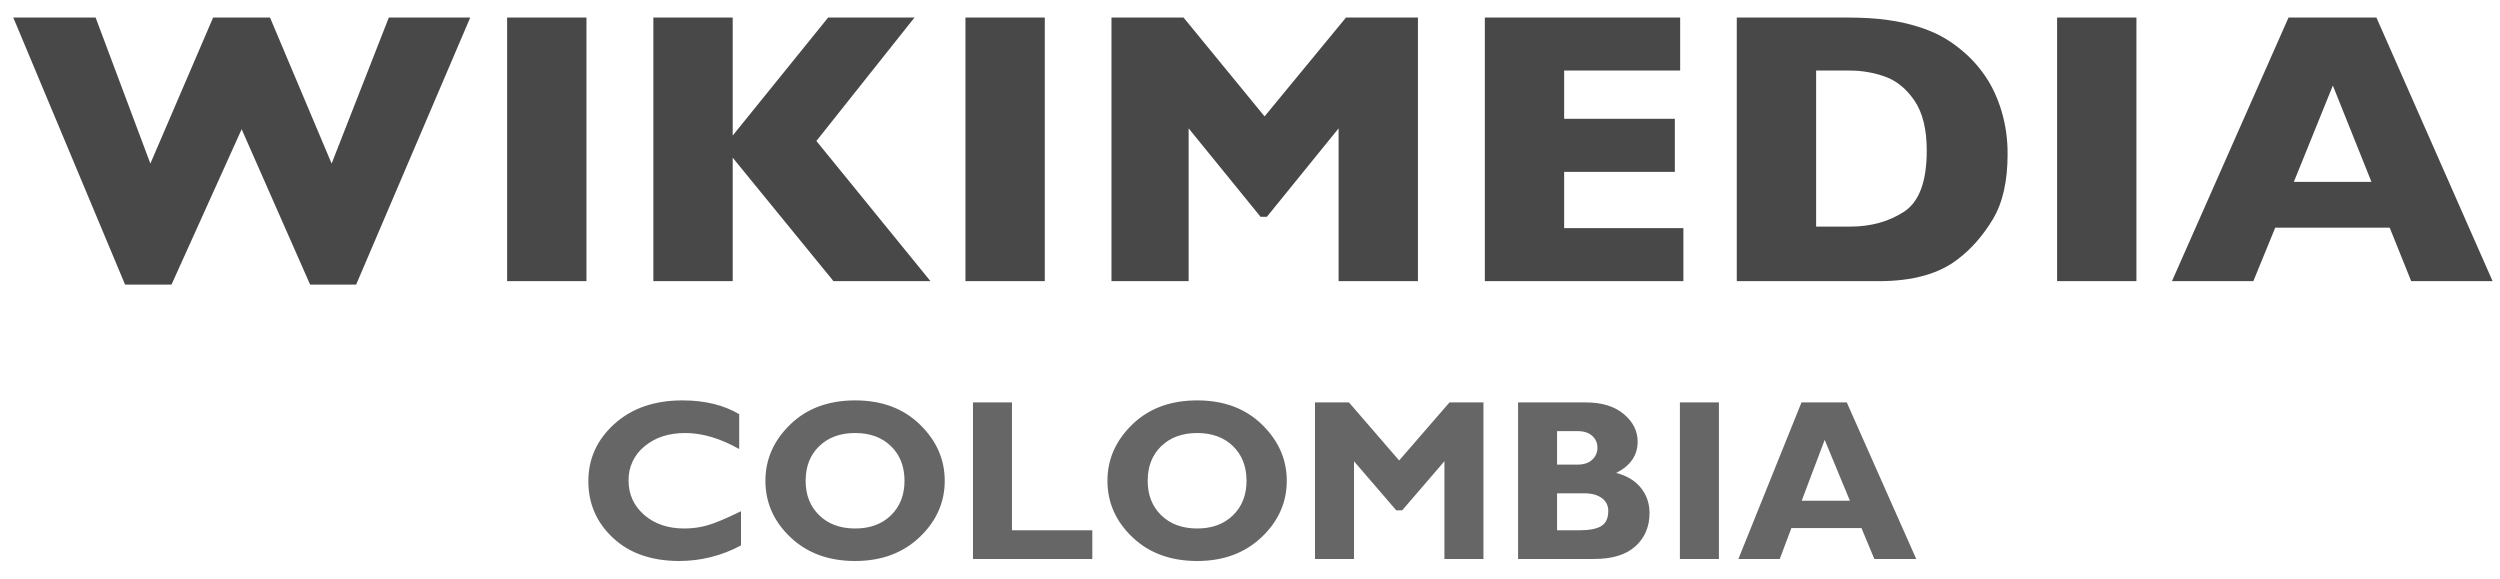
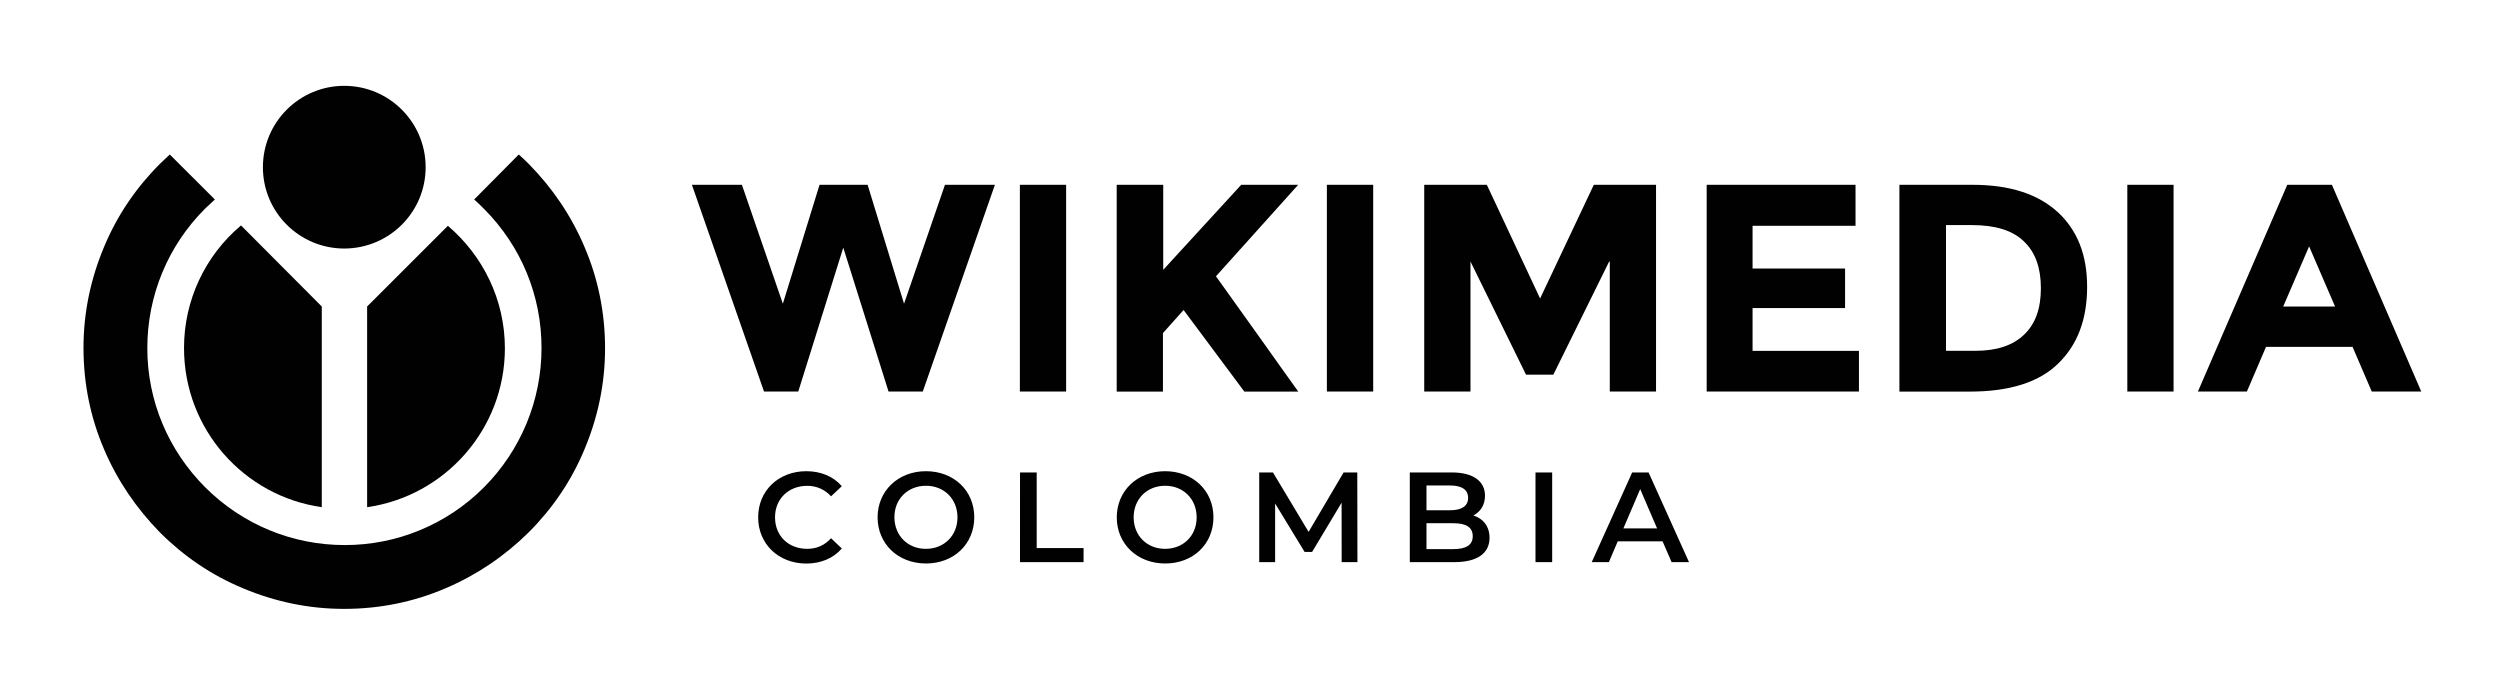
- <svg xmlns="http://www.w3.org/2000/svg" width="121" height="28">
-   <path fill="#484848" d="M120.642 13.608h-3.94l-1.04-2.588h-5.541l-1.059 2.588h-3.939l5.642-12.76h4.253l5.624 12.76Zm-5.864-4.807-1.868-4.66-1.887 4.66h3.755Zm-11.375 4.807h-3.84V.848h3.84v12.76Zm-6.235-6.145c0 1.306-.238 2.355-.713 3.146-.476.791-1.036 1.432-1.68 1.923-.914.717-2.192 1.076-3.835 1.076h-6.88V.848h5.297c.797 0 1.48.041 2.046.125a9.06 9.06 0 0 1 1.531.35c.454.151.84.32 1.16.509a6 6 0 0 1 .855.604c.435.356.817.777 1.145 1.261.33.485.59 1.047.783 1.685a7.14 7.14 0 0 1 .29 2.08Zm-3.913-.166c0-1.037-.198-1.844-.593-2.424-.396-.58-.871-.968-1.426-1.164a5.048 5.048 0 0 0-1.697-.294H87.9v7.553h1.638c1.005 0 1.876-.24 2.612-.717.736-.48 1.104-1.463 1.104-2.954Zm-11.779 6.311h-9.61V.848h9.454v2.567h-5.615V5.75h5.357v2.567h-5.357v2.724h5.771v2.567Zm-12.848 0h-3.84V6.213l-3.472 4.281h-.304L57.53 6.213v7.395h-3.735V.848h3.487l3.923 4.786L65.147.848h3.481v12.76Zm-18.06 0h-3.84V.848h3.84v12.76Zm-5.533 0h-4.694l-4.878-5.975v5.975h-3.84V.848h3.84V6.56l4.62-5.712h4.18l-4.75 5.975 5.522 6.785Zm-16.65 0h-3.84V.848h3.84v12.76ZM22.76.848l-5.523 12.928H15.01l-3.314-7.521L8.3 13.776H6.054L.642.848h3.985l2.651 7.069 3.038-7.07h2.752l2.982 7.07 2.77-7.07h3.94Z" />
-   <path fill="#666" d="M35.864 24.744v1.654a6.27 6.27 0 0 1-2.978.754c-1.345 0-2.417-.372-3.214-1.115-.797-.743-1.196-1.659-1.196-2.747 0-1.088.42-2.012 1.261-2.772.84-.759 1.94-1.139 3.295-1.139 1.082 0 1.996.223 2.745.667v1.687c-.919-.517-1.788-.775-2.61-.775-.806 0-1.465.216-1.976.648a2.067 2.067 0 0 0-.768 1.651c0 .673.253 1.228.757 1.666.504.437 1.15.656 1.94.656.39 0 .766-.052 1.127-.155.362-.103.9-.33 1.617-.68Zm5.527-5.365c1.29 0 2.336.39 3.135 1.17.8.778 1.199 1.685 1.199 2.72 0 1.048-.405 1.958-1.215 2.728-.81.77-1.85 1.155-3.12 1.155-1.283 0-2.328-.383-3.134-1.15-.807-.767-1.21-1.678-1.21-2.734 0-1.037.4-1.945 1.202-2.723.8-.777 1.848-1.166 3.143-1.166Zm0 6.2c.716 0 1.293-.212 1.73-.637.438-.425.657-.983.657-1.674 0-.694-.22-1.253-.657-1.676-.437-.423-1.014-.634-1.73-.634-.72 0-1.3.211-1.738.634-.44.423-.66.982-.66 1.676 0 .691.22 1.249.66 1.674.439.425 1.018.637 1.738.637Zm11.477.087v1.388h-5.776v-7.577h1.887v6.189h3.89Zm5.077-6.287c1.291 0 2.336.39 3.135 1.17.8.778 1.2 1.685 1.2 2.72 0 1.048-.406 1.958-1.216 2.728-.81.77-1.85 1.155-3.119 1.155-1.283 0-2.328-.383-3.135-1.15-.806-.767-1.21-1.678-1.21-2.734 0-1.037.401-1.945 1.202-2.723.801-.777 1.849-1.166 3.143-1.166Zm0 6.2c.716 0 1.293-.212 1.73-.637.438-.425.657-.983.657-1.674 0-.694-.219-1.253-.656-1.676-.438-.423-1.015-.634-1.73-.634-.72 0-1.3.211-1.74.634-.439.423-.658.982-.658 1.676 0 .691.22 1.249.659 1.674.44.425 1.019.637 1.738.637Zm9.774-3.292 2.436-2.81h1.644v7.577H69.91v-4.73L67.866 24.7h-.287l-2.045-2.375v4.73h-1.888v-7.578h1.644l2.43 2.81Zm5.756-2.81h3.276c.78 0 1.395.188 1.841.564.447.376.67.82.67 1.334 0 .659-.345 1.163-1.036 1.514.52.137.92.38 1.196.727.277.347.415.752.415 1.215 0 .658-.226 1.193-.678 1.605-.452.412-1.117.618-1.996.618h-3.688v-7.577Zm1.887 1.389v1.621h.987c.304 0 .54-.077.71-.233a.76.76 0 0 0 .256-.586.738.738 0 0 0-.255-.575c-.17-.152-.407-.227-.71-.227h-.988Zm0 3.01v1.79h1.063c.503 0 .865-.07 1.085-.209.22-.14.33-.38.33-.724a.736.736 0 0 0-.314-.627c-.21-.153-.49-.23-.84-.23h-1.324Zm7.833-4.4v7.578h-1.888v-7.577h1.888Zm6.189 0 3.362 7.578h-2.028l-.624-1.497h-3.39l-.564 1.497h-2.002l3.054-7.577h2.192Zm.151 4.758-1.22-2.945-1.112 2.945h2.332Z" />
+ <svg xmlns="http://www.w3.org/2000/svg" viewBox="0 0 140 38.674">
+   <g fill="#010101">
+     <path d="m43.84 17.008 2.055-6.66h2.691l2.04 6.66 2.292-6.66h2.797l-4.039 11.578h-1.918l-2.535-8.059-2.52 8.059h-1.918l-4.039-11.578h2.801zM57.113 10.348h2.59v11.578h-2.59zM62.551 10.348h2.59v4.762l4.367-4.762h3.191l-4.605 5.125c.395.551 1.14 1.59 2.21 3.09s1.86 2.62 2.4 3.367h-3.02l-3.403-4.57-1.156 1.293v3.277h-2.59V10.348zM74.305 10.348h2.594v11.578h-2.594zM90.113 14.645l-3.125 6.336h-1.531l-3.11-6.336v7.281h-2.59V10.348h3.505l2.984 6.367 3.008-6.367h3.484v11.578h-2.59v-7.281zM103.91 10.348v2.297h-5.766v2.394h5.18v2.211h-5.18v2.399h5.957v2.277h-8.527V10.348zM113.34 18.75c.641-.605.949-1.47.95-2.605 0-1.14-.31-2.02-.95-2.625-.637-.621-1.6-.914-2.914-.915h-1.45v7.04h1.641c1.17.003 2.09-.29 2.723-.895m1.883-6.883c1.11 1.02 1.66 2.41 1.656 4.211s-.535 3.23-1.621 4.281c-1.07 1.05-2.73 1.57-4.938 1.57h-3.953V10.349h4.094c2.09 0 3.66.516 4.762 1.52zM119.13 10.348h2.59v11.578h-2.59zM129.31 13.797l-1.45 3.367h2.903zm3.508 8.129-1.074-2.5h-4.848l-1.07 2.5h-2.743l5.004-11.578h2.5l5.004 11.578zM20.559 28.402c4.36-.621 7.71-4.37 7.715-8.89 0-2.76-1.25-5.21-3.192-6.868l-4.523 4.52zM18.02 28.402V17.164l-4.523-4.54a8.96 8.96 0 0 0-3.192 6.868c0 4.54 3.35 8.29 7.715 8.91z" />
+     <path d="M27.098 11.691c2.09 2.09 3.23 4.87 3.227 7.8 0 2.93-1.16 5.73-3.227 7.802a10.97 10.97 0 0 1-7.8 3.23c-2.94 0-5.73-1.16-7.802-3.23-2.07-2.07-3.25-4.85-3.246-7.801 0-2.95 1.16-5.73 3.227-7.801q.265-.257.555-.52L9.508 8.652c-.188.172-.359.344-.55.52-1.35 1.35-2.4 2.9-3.126 4.644-.758 1.8-1.16 3.71-1.156 5.676 0 1.97.383 3.88 1.156 5.68.742 1.74 1.8 3.29 3.125 4.644 1.35 1.35 2.9 2.4 4.645 3.125 1.8.758 3.71 1.16 5.68 1.156 1.96 0 3.88-.383 5.675-1.156 1.75-.746 3.3-1.8 4.645-3.125 1.35-1.35 2.4-2.9 3.125-4.644.758-1.8 1.16-3.71 1.156-5.68 0-1.96-.383-3.88-1.156-5.676-.742-1.75-1.8-3.3-3.125-4.644-.172-.176-.36-.344-.55-.52l-2.5 2.52c.183.155.354.327.546.519" />
+     <path d="M23.836 9.363c0 2.52-2.04 4.55-4.555 4.555-2.52 0-4.56-2.04-4.558-4.555a4.556 4.556 0 1 1 9.113 0M42.457 28.969c0-1.5 1.15-2.58 2.695-2.582.816 0 1.52.293 1.989.84l-.602.566a1.76 1.76 0 0 0-1.34-.586c-1.04 0-1.8.734-1.797 1.766 0 1.04.754 1.76 1.797 1.762.523 0 .977-.191 1.34-.594l.602.574c-.47.547-1.17.844-1.996.844-1.54-.004-2.69-1.09-2.688-2.59M49.145 28.969c0-1.48 1.15-2.58 2.707-2.582 1.56 0 2.71 1.09 2.707 2.582 0 1.5-1.15 2.59-2.707 2.586-1.56 0-2.71-1.1-2.707-2.586m4.473 0c0-1.03-.754-1.77-1.766-1.766-1.01 0-1.77.738-1.765 1.766s.753 1.77 1.765 1.766c1.01 0 1.77-.738 1.766-1.766M57.121 26.457h.934v4.234h2.625v.79H57.12zM62.539 28.969c0-1.48 1.15-2.58 2.707-2.582 1.56 0 2.71 1.09 2.707 2.582 0 1.5-1.14 2.59-2.707 2.586-1.56 0-2.71-1.1-2.707-2.586m4.473 0c0-1.03-.754-1.77-1.766-1.766-1.01 0-1.76.738-1.762 1.766s.754 1.77 1.762 1.766c1.02 0 1.77-.738 1.766-1.766M75.133 31.48l-.004-3.328-1.652 2.758h-.418l-1.652-2.715v3.285h-.891v-5.023h.77l1.996 3.328 1.96-3.328h.766l.008 5.023zM83.414 30.117c0 .863-.676 1.36-1.965 1.363h-2.5v-5.023h2.356c1.21 0 1.86.508 1.855 1.305 0 .52-.258.898-.648 1.105.539.172.902.598.902 1.25zm-3.531-2.93v1.387h1.32c.645 0 1.01-.23 1.012-.691 0-.47-.367-.695-1.012-.696zm2.59 2.836c0-.504-.383-.723-1.086-.722h-1.504v1.449h1.504c.703 0 1.09-.223 1.086-.727M85.988 26.457h.934v5.023h-.934zM93.105 30.316h-2.512l-.496 1.164h-.96l2.265-5.023h.918l2.265 5.023h-.976zm-.309-.727-.945-2.199-.941 2.2z" />
+   </g>
</svg>
